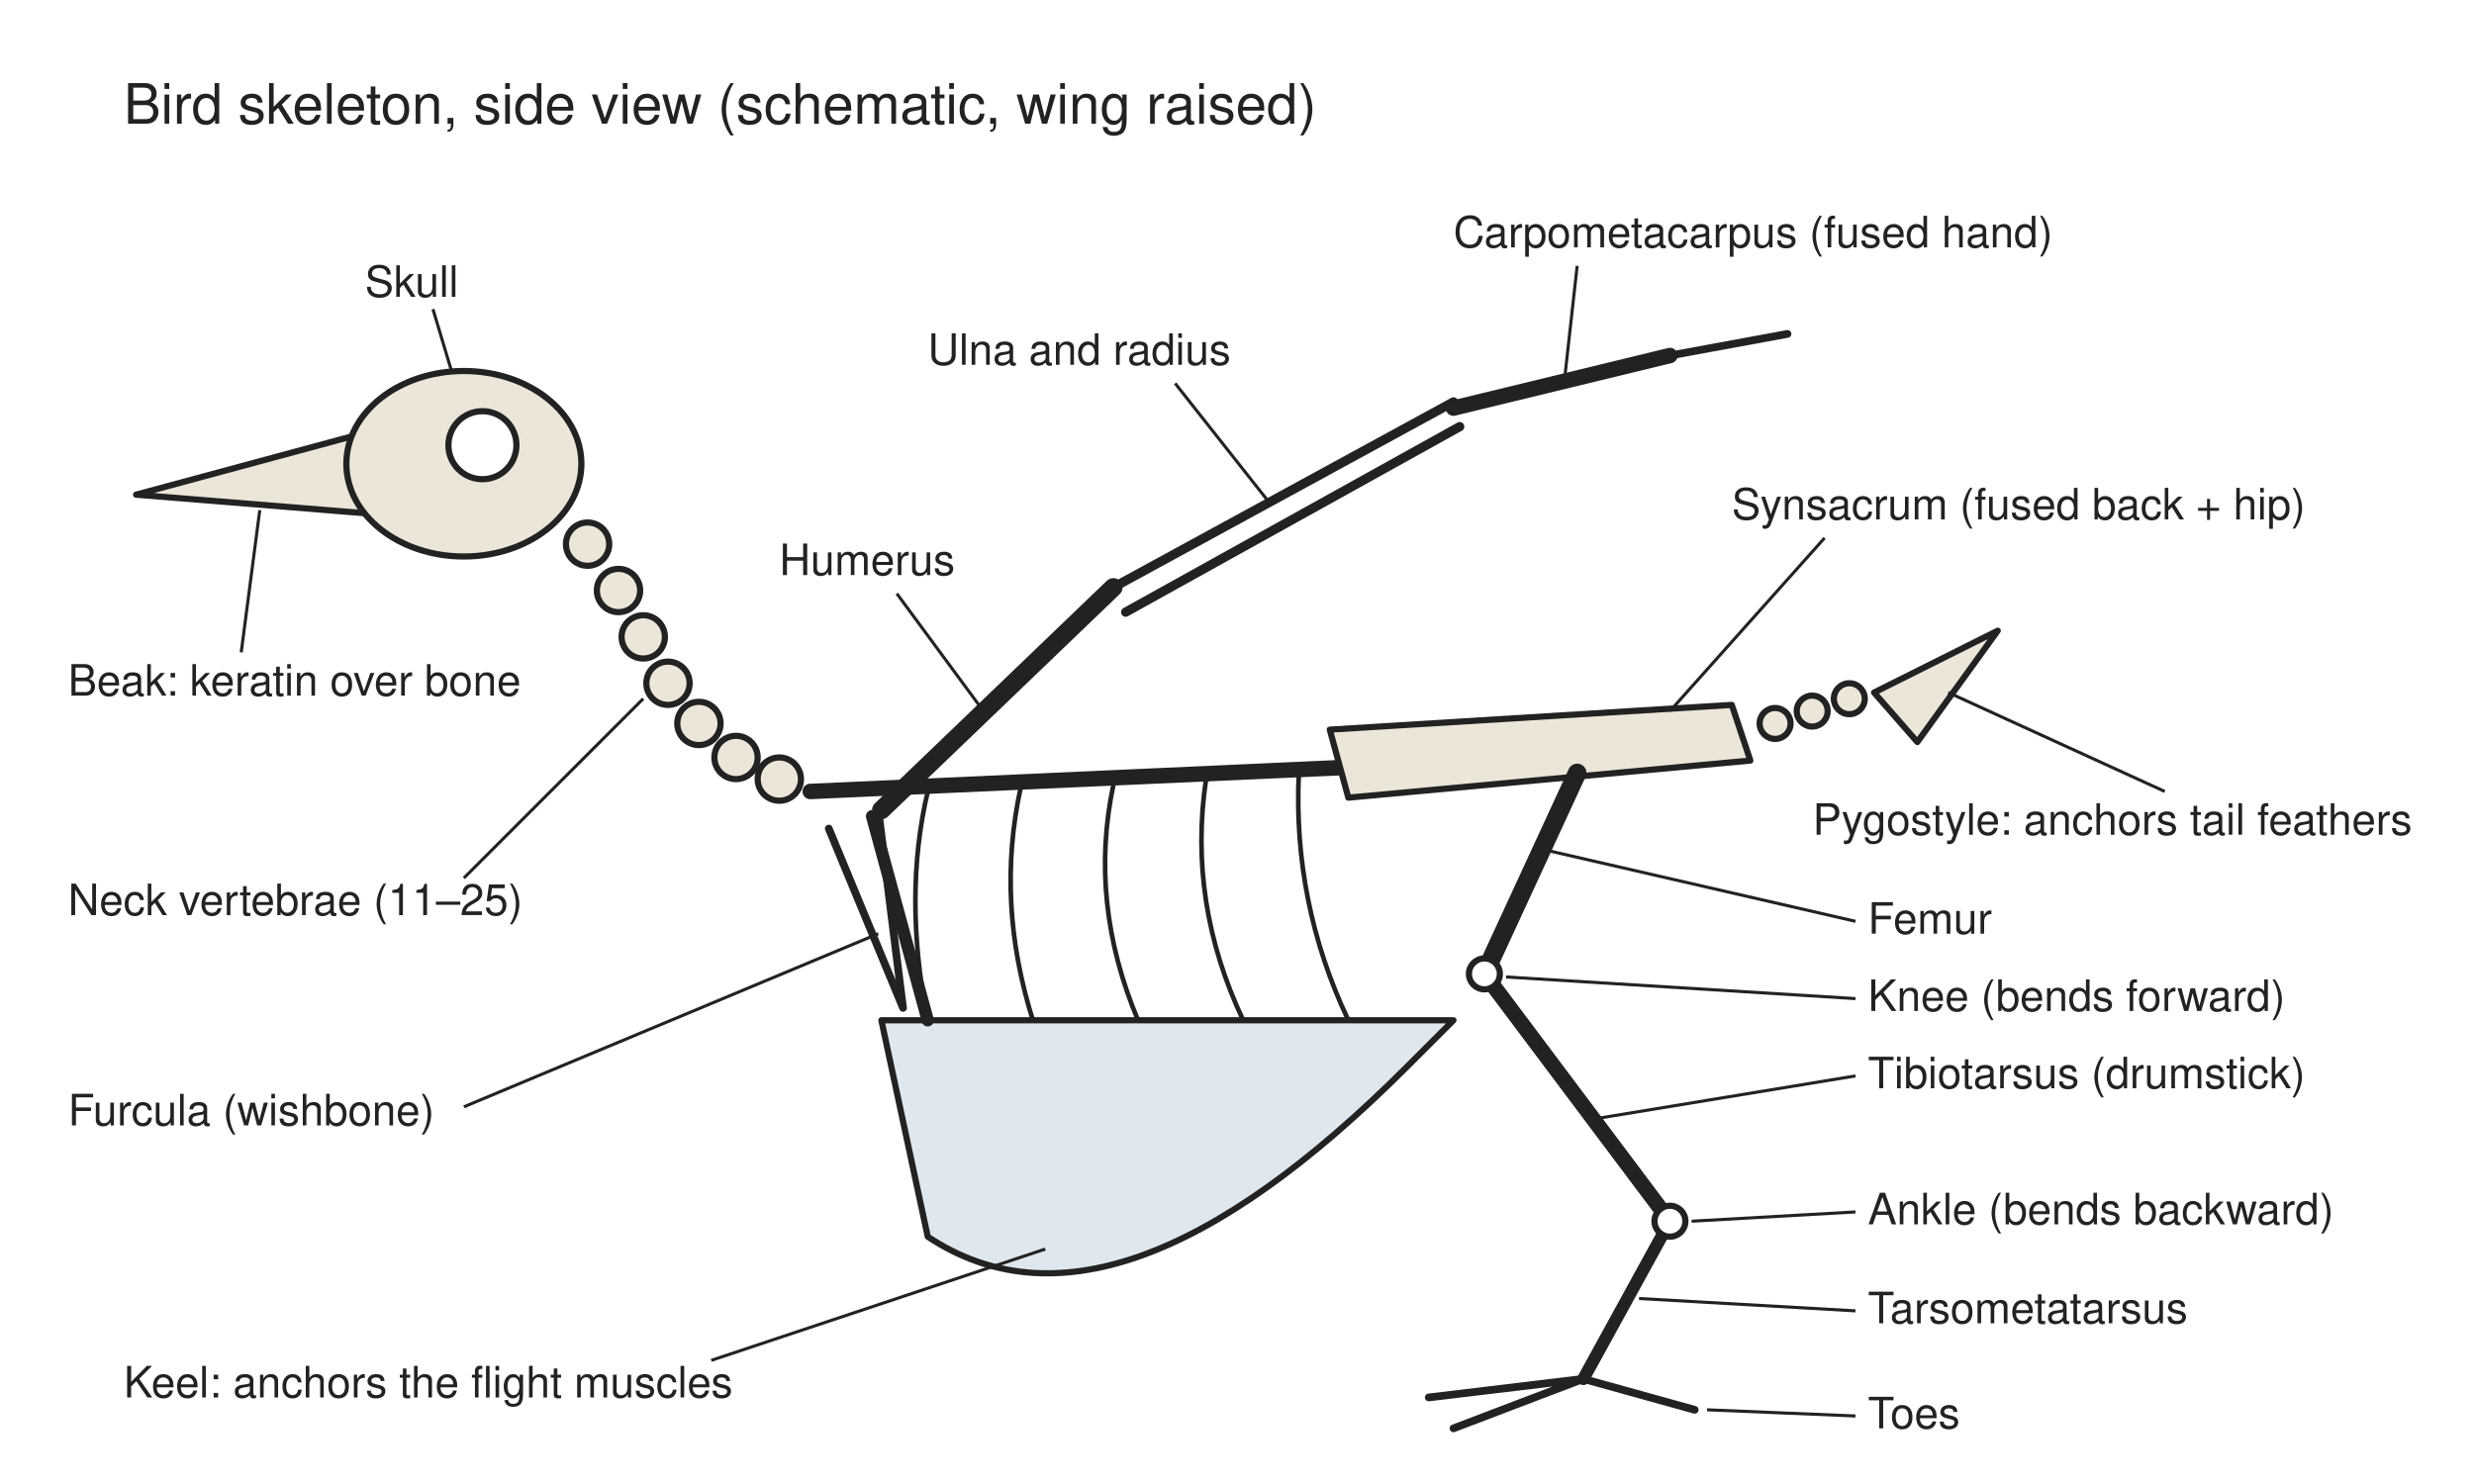
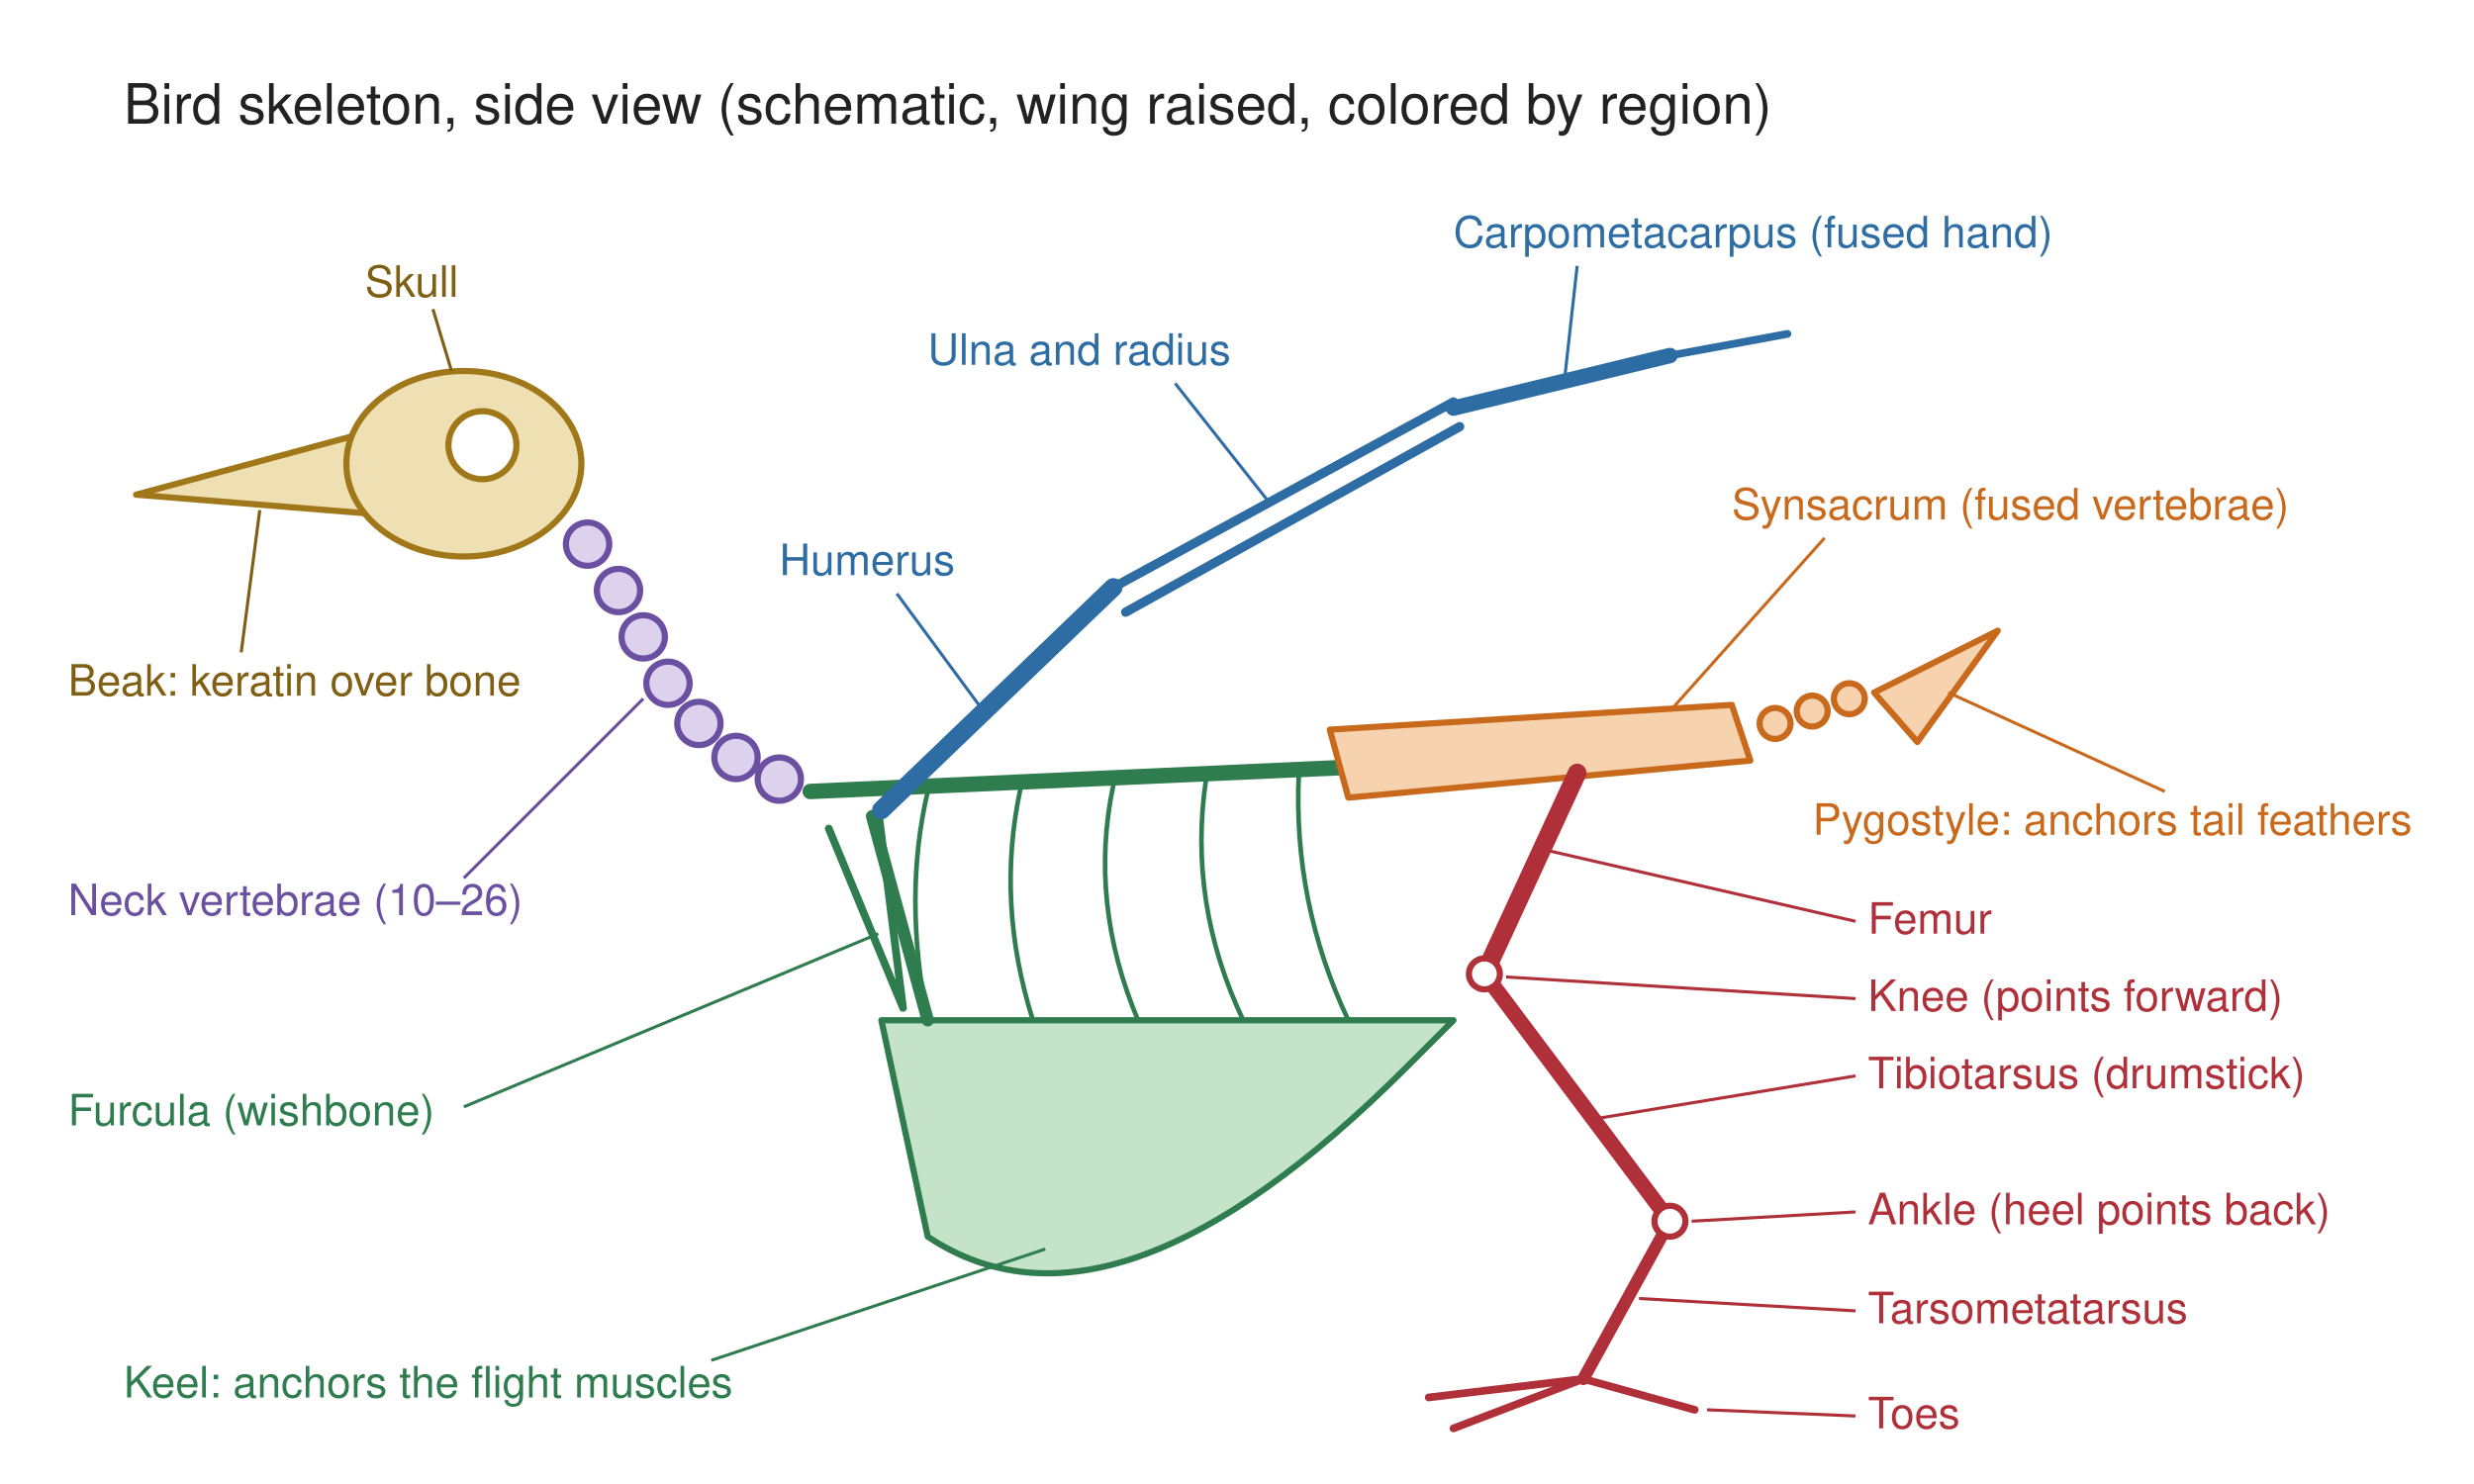
<svg xmlns="http://www.w3.org/2000/svg" viewBox="0 0 800 480">
  <rect width="800" height="480" fill="#ffffff" />
-   <text x="40" y="40" font-family="Helvetica, Arial, sans-serif" font-size="18" fill="#222222">Bird skeleton, side view (schematic, wing raised)</text>
-   <g stroke="#222222" stroke-width="2" fill="#ece6d8" stroke-linejoin="round" stroke-linecap="round">
-     <polygon points="118,140 44,160 118,166" />
-     <ellipse cx="150" cy="150" rx="38" ry="30" />
-     <circle cx="156" cy="144" r="11" fill="#ffffff" />
-     <circle cx="190" cy="176" r="7" />
-     <circle cx="200" cy="191" r="7" />
-     <circle cx="208" cy="206" r="7" />
-     <circle cx="216" cy="221" r="7" />
-     <circle cx="226" cy="234" r="7" />
-     <circle cx="238" cy="245" r="7" />
-     <circle cx="252" cy="252" r="7" />
-     <path d="M262 256 L440 248" fill="none" stroke-width="5" />
-     <path d="M430 236 L560 228 L566 246 L436 258 Z" />
-     <circle cx="574" cy="234" r="5" />
-     <circle cx="586" cy="230" r="5" />
-     <circle cx="598" cy="226" r="5" />
-     <polygon points="606,224 646,204 620,240" />
-     <g fill="none" stroke-width="1.5">
-       <path d="M300 256 Q 292 290 300 330" />
-       <path d="M330 255 Q 322 292 334 330" />
-       <path d="M360 254 Q 352 292 368 330" />
-       <path d="M390 252 Q 384 292 402 330" />
-       <path d="M420 250 Q 418 292 436 330" />
+   <text x="40" y="40" font-family="Helvetica, Arial, sans-serif" font-size="18" fill="#222222">Bird skeleton, side view (schematic, wing raised, colored by region)</text>
+   <g stroke-width="2" stroke-linejoin="round" stroke-linecap="round">
+     <g stroke="#A0781A" fill="#EFE0B4">
+       <polygon points="118,140 44,160 118,166" />
+       <ellipse cx="150" cy="150" rx="38" ry="30" />
+       <circle cx="156" cy="144" r="11" fill="#ffffff" />
    </g>
-     <path d="M285 330 L470 330 L455 345 Q 360 440 300 400 Z" fill="#dfe8ee" />
-     <path d="M268 268 L292 326 M284 262 L292 326" fill="none" stroke-width="2.5" />
-     <path d="M282 264 L300 330" fill="none" stroke-width="4" />
-     <path d="M285 262 L360 190" fill="none" stroke-width="6" />
-     <path d="M360 190 L470 130 M364 198 L472 138" fill="none" stroke-width="3" />
-     <path d="M470 132 L540 115" fill="none" stroke-width="5" />
-     <path d="M540 115 L578 108" fill="none" stroke-width="2.5" />
-     <path d="M510 250 L480 315" fill="none" stroke-width="6" />
-     <path d="M480 315 L540 395" fill="none" stroke-width="5" />
-     <path d="M540 395 L512 446" fill="none" stroke-width="4" />
-     <path d="M512 446 L462 452 M512 446 L470 462 M512 446 L548 456" fill="none" stroke-width="2.5" />
-     <circle cx="480" cy="315" r="5" fill="#ffffff" />
-     <circle cx="540" cy="395" r="5" fill="#ffffff" />
+     <g stroke="#6B4FA0" fill="#DCD2EE">
+       <circle cx="190" cy="176" r="7" />
+       <circle cx="200" cy="191" r="7" />
+       <circle cx="208" cy="206" r="7" />
+       <circle cx="216" cy="221" r="7" />
+       <circle cx="226" cy="234" r="7" />
+       <circle cx="238" cy="245" r="7" />
+       <circle cx="252" cy="252" r="7" />
+     </g>
+     <g stroke="#2F7D4F" fill="#C4E3C9">
+       <path d="M262 256 L440 248" fill="none" stroke-width="5" />
+       <g fill="none" stroke-width="1.5">
+         <path d="M300 256 Q 292 290 300 330" />
+         <path d="M330 255 Q 322 292 334 330" />
+         <path d="M360 254 Q 352 292 368 330" />
+         <path d="M390 252 Q 384 292 402 330" />
+         <path d="M420 250 Q 418 292 436 330" />
+       </g>
+       <path d="M285 330 L470 330 L455 345 Q 360 440 300 400 Z" />
+       <path d="M268 268 L292 326 M284 262 L292 326" fill="none" stroke-width="2.5" />
+       <path d="M282 264 L300 330" fill="none" stroke-width="4" />
+     </g>
+     <g stroke="#C8691C" fill="#F6D2AE">
+       <path d="M430 236 L560 228 L566 246 L436 258 Z" />
+       <circle cx="574" cy="234" r="5" />
+       <circle cx="586" cy="230" r="5" />
+       <circle cx="598" cy="226" r="5" />
+       <polygon points="606,224 646,204 620,240" />
+     </g>
+     <g stroke="#2E6DA4" fill="none">
+       <path d="M285 262 L360 190" stroke-width="6" />
+       <path d="M360 190 L470 130 M364 198 L472 138" stroke-width="3" />
+       <path d="M470 132 L540 115" stroke-width="5" />
+       <path d="M540 115 L578 108" stroke-width="2.5" />
+     </g>
+     <g stroke="#B0303A" fill="none">
+       <path d="M510 250 L480 315" stroke-width="6" />
+       <path d="M480 315 L540 395" stroke-width="5" />
+       <path d="M540 395 L512 446" stroke-width="4" />
+       <path d="M512 446 L462 452 M512 446 L470 462 M512 446 L548 456" stroke-width="2.5" />
+       <circle cx="480" cy="315" r="5" fill="#ffffff" />
+       <circle cx="540" cy="395" r="5" fill="#ffffff" />
+     </g>
  </g>
-   <g font-family="Helvetica, Arial, sans-serif" font-size="14" fill="#222222" stroke="none">
-     <text x="22" y="225">Beak: keratin over bone</text>
-     <line x1="78" y1="211" x2="84" y2="165" stroke="#222222" />
-     <text x="118" y="96">Skull</text>
-     <line x1="140" y1="100" x2="146" y2="120" stroke="#222222" />
-     <text x="22" y="296">Neck vertebrae (11–25)</text>
-     <line x1="150" y1="284" x2="208" y2="226" stroke="#222222" />
-     <text x="22" y="364">Furcula (wishbone)</text>
-     <line x1="150" y1="358" x2="284" y2="302" stroke="#222222" />
-     <text x="40" y="452">Keel: anchors the flight muscles</text>
-     <line x1="230" y1="440" x2="338" y2="404" stroke="#222222" />
-     <text x="252" y="186">Humerus</text>
-     <line x1="290" y1="192" x2="318" y2="230" stroke="#222222" />
-     <text x="300" y="118">Ulna and radius</text>
-     <line x1="380" y1="124" x2="410" y2="162" stroke="#222222" />
-     <text x="470" y="80">Carpometacarpus (fused hand)</text>
-     <line x1="510" y1="86" x2="506" y2="122" stroke="#222222" />
-     <text x="560" y="168">Synsacrum (fused back + hip)</text>
-     <line x1="590" y1="174" x2="540" y2="230" stroke="#222222" />
-     <text x="780" y="270" text-anchor="end">Pygostyle: anchors tail feathers</text>
-     <line x1="700" y1="256" x2="630" y2="224" stroke="#222222" />
-     <text x="604" y="302">Femur</text>
-     <line x1="600" y1="298" x2="500" y2="275" stroke="#222222" />
-     <text x="604" y="327">Knee (bends forward)</text>
-     <line x1="600" y1="323" x2="487" y2="316" stroke="#222222" />
-     <text x="604" y="352">Tibiotarsus (drumstick)</text>
-     <line x1="600" y1="348" x2="515" y2="362" stroke="#222222" />
-     <text x="604" y="396">Ankle (bends backward)</text>
-     <line x1="600" y1="392" x2="547" y2="395" stroke="#222222" />
-     <text x="604" y="428">Tarsometatarsus</text>
-     <line x1="600" y1="424" x2="530" y2="420" stroke="#222222" />
-     <text x="604" y="462">Toes</text>
-     <line x1="600" y1="458" x2="552" y2="456" stroke="#222222" />
+   <g font-family="Helvetica, Arial, sans-serif" font-size="14" stroke="none">
+     <text x="22" y="225" fill="#7F5F14">Beak: keratin over bone</text>
+     <line x1="78" y1="211" x2="84" y2="165" stroke="#7F5F14" />
+     <text x="118" y="96" fill="#7F5F14">Skull</text>
+     <line x1="140" y1="100" x2="146" y2="120" stroke="#7F5F14" />
+     <text x="22" y="296" fill="#6B4FA0">Neck vertebrae (10–26)</text>
+     <line x1="150" y1="284" x2="208" y2="226" stroke="#6B4FA0" />
+     <text x="22" y="364" fill="#2F7D4F">Furcula (wishbone)</text>
+     <line x1="150" y1="358" x2="284" y2="302" stroke="#2F7D4F" />
+     <text x="40" y="452" fill="#2F7D4F">Keel: anchors the flight muscles</text>
+     <line x1="230" y1="440" x2="338" y2="404" stroke="#2F7D4F" />
+     <text x="252" y="186" fill="#2E6DA4">Humerus</text>
+     <line x1="290" y1="192" x2="318" y2="230" stroke="#2E6DA4" />
+     <text x="300" y="118" fill="#2E6DA4">Ulna and radius</text>
+     <line x1="380" y1="124" x2="410" y2="162" stroke="#2E6DA4" />
+     <text x="470" y="80" fill="#2E6DA4">Carpometacarpus (fused hand)</text>
+     <line x1="510" y1="86" x2="506" y2="122" stroke="#2E6DA4" />
+     <text x="560" y="168" fill="#C8691C">Synsacrum (fused vertebrae)</text>
+     <line x1="590" y1="174" x2="540" y2="230" stroke="#C8691C" />
+     <text x="780" y="270" text-anchor="end" fill="#C8691C">Pygostyle: anchors tail feathers</text>
+     <line x1="700" y1="256" x2="630" y2="224" stroke="#C8691C" />
+     <text x="604" y="302" fill="#B0303A">Femur</text>
+     <line x1="600" y1="298" x2="500" y2="275" stroke="#B0303A" />
+     <text x="604" y="327" fill="#B0303A">Knee (points forward)</text>
+     <line x1="600" y1="323" x2="487" y2="316" stroke="#B0303A" />
+     <text x="604" y="352" fill="#B0303A">Tibiotarsus (drumstick)</text>
+     <line x1="600" y1="348" x2="515" y2="362" stroke="#B0303A" />
+     <text x="604" y="396" fill="#B0303A">Ankle (heel points back)</text>
+     <line x1="600" y1="392" x2="547" y2="395" stroke="#B0303A" />
+     <text x="604" y="428" fill="#B0303A">Tarsometatarsus</text>
+     <line x1="600" y1="424" x2="530" y2="420" stroke="#B0303A" />
+     <text x="604" y="462" fill="#B0303A">Toes</text>
+     <line x1="600" y1="458" x2="552" y2="456" stroke="#B0303A" />
  </g>
</svg>
